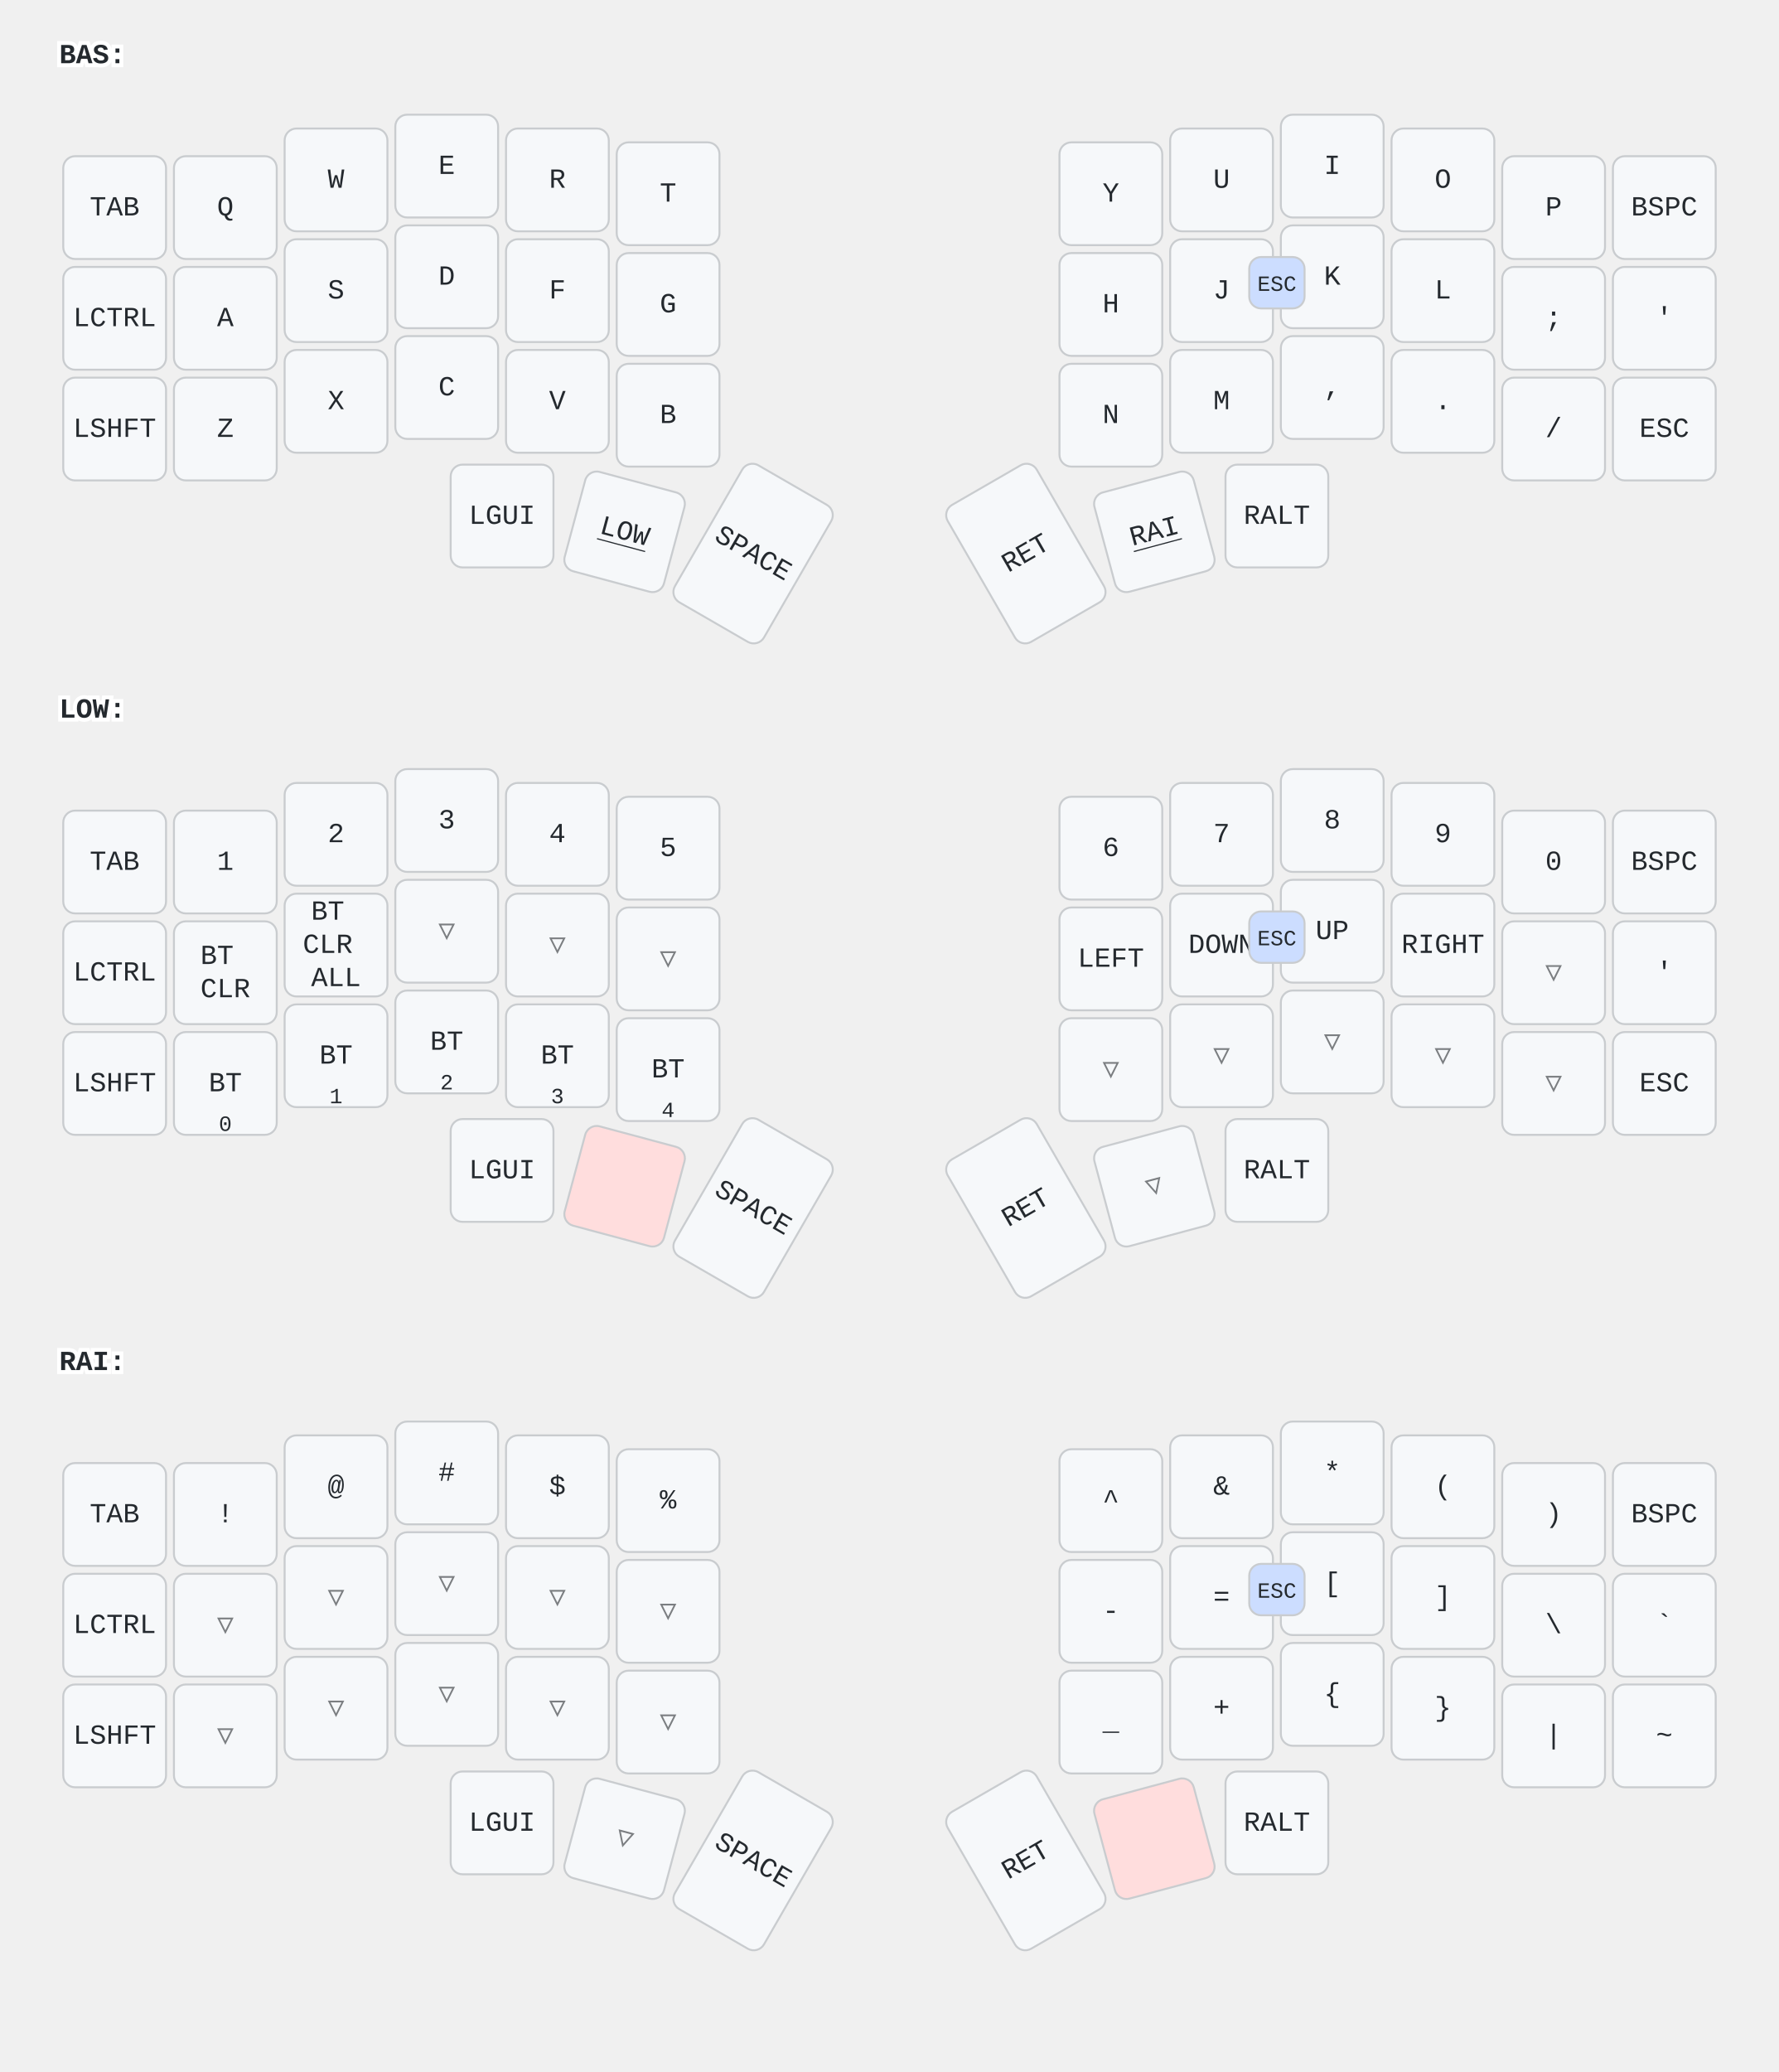
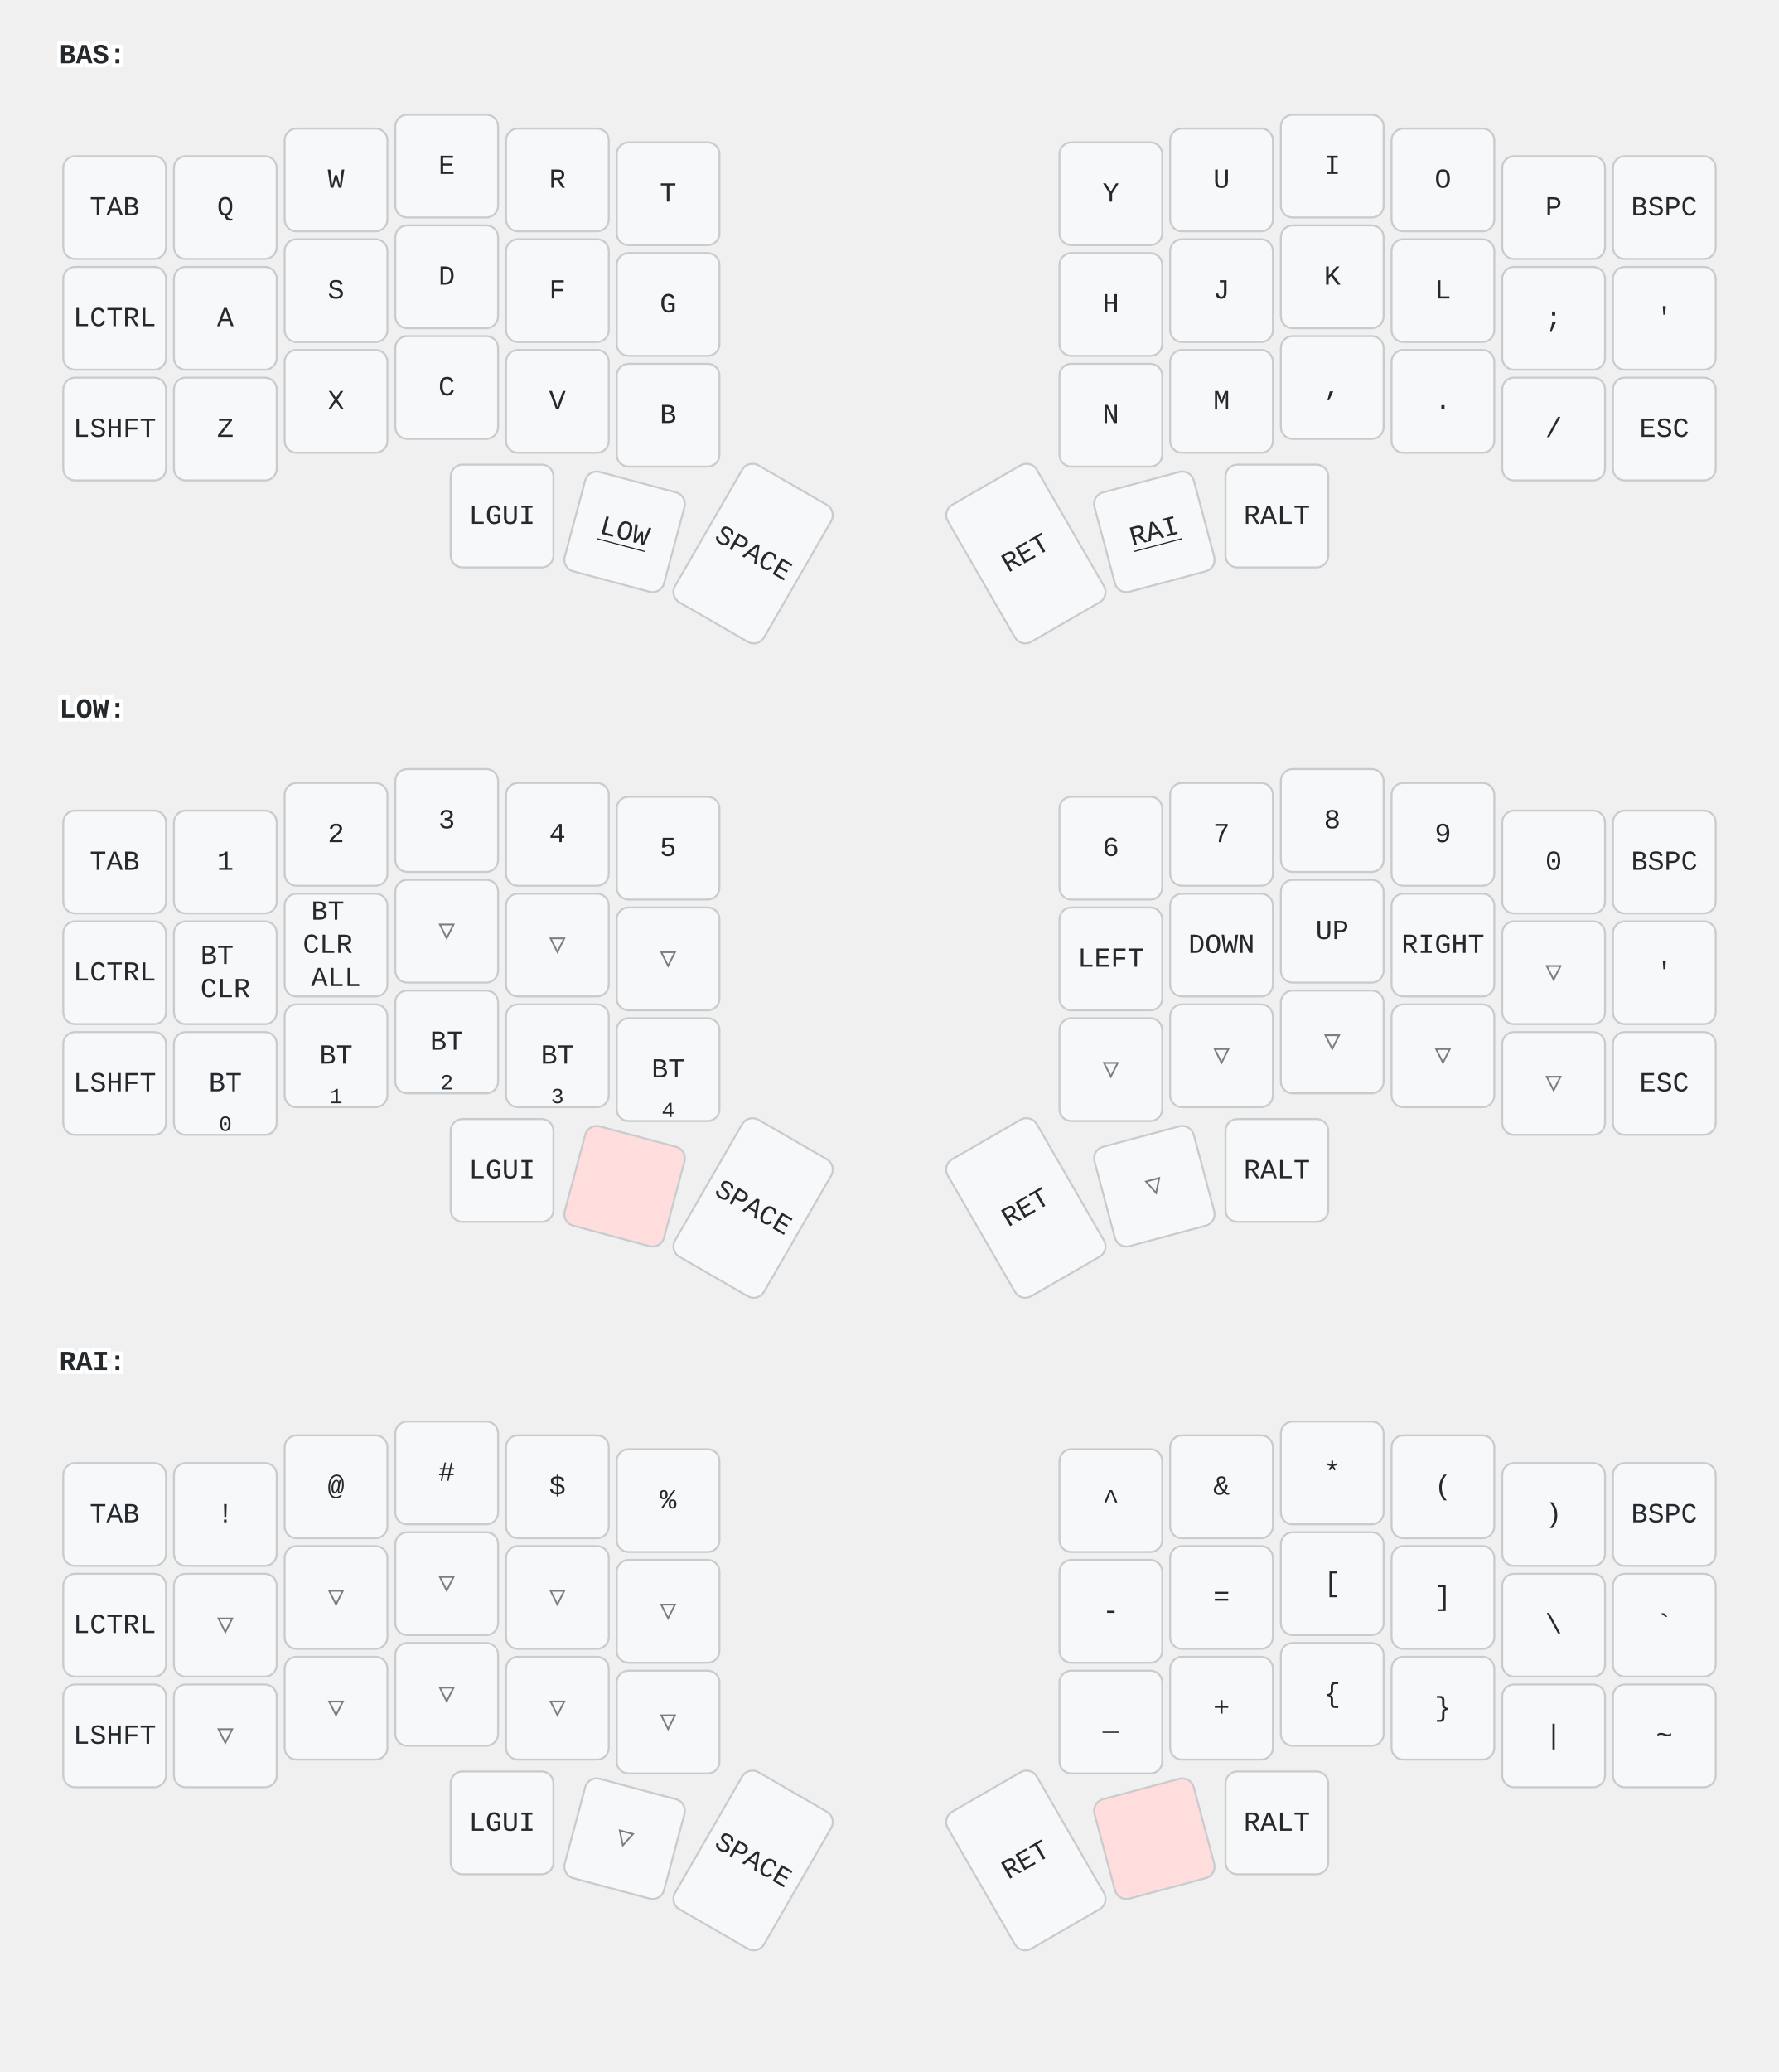
<svg xmlns="http://www.w3.org/2000/svg" width="900" height="1048" viewBox="0 0 900 1048" class="keymap">
  <style>/* inherit to force styles through use tags */
svg path {
    fill: inherit;
}

/* font and background color specifications */
svg.keymap {
    font-family: SFMono-Regular,Consolas,Liberation Mono,Menlo,monospace;
    font-size: 14px;
    font-kerning: normal;
    text-rendering: optimizeLegibility;
    fill: #24292e;
}

/* default key styling */
rect.key {
    fill: #f6f8fa;
}

rect.key, rect.combo {
    stroke: #c9cccf;
    stroke-width: 1;
}

/* default key side styling, only used is draw_key_sides is set */
rect.side {
    filter: brightness(90%);
}

/* color accent for combo boxes */
rect.combo, rect.combo-separate {
    fill: #cdf;
}

/* color accent for held keys */
rect.held, rect.combo.held {
    fill: #fdd;
}

/* color accent for ghost (optional) keys */
rect.ghost, rect.combo.ghost {
    stroke-dasharray: 4, 4;
    stroke-width: 2;
}

text {
    text-anchor: middle;
    dominant-baseline: middle;
}

/* styling for layer labels */
text.label {
    font-weight: bold;
    text-anchor: start;
    stroke: white;
    stroke-width: 4;
    paint-order: stroke;
}

/* styling for optional footer */
text.footer {
    text-anchor: end;
    dominant-baseline: auto;
    stroke: white;
    stroke-width: 4;
    paint-order: stroke;
}

/* styling for combo tap, and key non-tap label text */
text.combo, text.hold, text.shifted, text.left, text.right {
    font-size: 11px;
}

text.hold {
    text-anchor: middle;
    dominant-baseline: auto;
}

text.shifted {
    text-anchor: middle;
    dominant-baseline: hanging;
}

text.left {
    text-anchor: start;
}

text.right {
    text-anchor: end;
}

text.layer-activator {
    text-decoration: underline;
}

/* styling for hold/shifted label text in combo box */
text.combo.hold, text.combo.shifted, text.combo.left, text.combo.right {
    font-size: 8px;
}

/* lighter symbol for transparent keys */
text.trans {
    fill: #7b7e81;
}

/* styling for combo dendrons */
path.combo {
    stroke-width: 1;
    stroke: gray;
    fill: none;
}

/* Start Tabler Icons Cleanup */
/* cannot use height/width with glyphs */
.icon-tabler &gt; path {
    fill: inherit;
    stroke: inherit;
    stroke-width: 2;
}
/* hide tabler's default box */
.icon-tabler &gt; path[stroke="none"][fill="none"] {
    visibility: hidden;
}
/* End Tabler Icons Cleanup */
</style>
  <g transform="translate(30, 0)" class="layer-BAS">
    <text x="0" y="28" class="label" id="BAS">BAS:</text>
    <g transform="translate(0, 56)">
      <g transform="translate(28, 49)" class="key keypos-0">
        <rect rx="6" ry="6" x="-26" y="-26" width="52" height="52" class="key" />
        <text x="0" y="0" class="key tap">TAB</text>
      </g>
      <g transform="translate(84, 49)" class="key keypos-1">
        <rect rx="6" ry="6" x="-26" y="-26" width="52" height="52" class="key" />
        <text x="0" y="0" class="key tap">Q</text>
      </g>
      <g transform="translate(140, 35)" class="key keypos-2">
        <rect rx="6" ry="6" x="-26" y="-26" width="52" height="52" class="key" />
        <text x="0" y="0" class="key tap">W</text>
      </g>
      <g transform="translate(196, 28)" class="key keypos-3">
        <rect rx="6" ry="6" x="-26" y="-26" width="52" height="52" class="key" />
        <text x="0" y="0" class="key tap">E</text>
      </g>
      <g transform="translate(252, 35)" class="key keypos-4">
        <rect rx="6" ry="6" x="-26" y="-26" width="52" height="52" class="key" />
        <text x="0" y="0" class="key tap">R</text>
      </g>
      <g transform="translate(308, 42)" class="key keypos-5">
        <rect rx="6" ry="6" x="-26" y="-26" width="52" height="52" class="key" />
        <text x="0" y="0" class="key tap">T</text>
      </g>
      <g transform="translate(532, 42)" class="key keypos-6">
        <rect rx="6" ry="6" x="-26" y="-26" width="52" height="52" class="key" />
        <text x="0" y="0" class="key tap">Y</text>
      </g>
      <g transform="translate(588, 35)" class="key keypos-7">
        <rect rx="6" ry="6" x="-26" y="-26" width="52" height="52" class="key" />
        <text x="0" y="0" class="key tap">U</text>
      </g>
      <g transform="translate(644, 28)" class="key keypos-8">
        <rect rx="6" ry="6" x="-26" y="-26" width="52" height="52" class="key" />
        <text x="0" y="0" class="key tap">I</text>
      </g>
      <g transform="translate(700, 35)" class="key keypos-9">
        <rect rx="6" ry="6" x="-26" y="-26" width="52" height="52" class="key" />
        <text x="0" y="0" class="key tap">O</text>
      </g>
      <g transform="translate(756, 49)" class="key keypos-10">
        <rect rx="6" ry="6" x="-26" y="-26" width="52" height="52" class="key" />
        <text x="0" y="0" class="key tap">P</text>
      </g>
      <g transform="translate(812, 49)" class="key keypos-11">
        <rect rx="6" ry="6" x="-26" y="-26" width="52" height="52" class="key" />
        <text x="0" y="0" class="key tap">BSPC</text>
      </g>
      <g transform="translate(28, 105)" class="key keypos-12">
        <rect rx="6" ry="6" x="-26" y="-26" width="52" height="52" class="key" />
        <text x="0" y="0" class="key tap">LCTRL</text>
      </g>
      <g transform="translate(84, 105)" class="key keypos-13">
        <rect rx="6" ry="6" x="-26" y="-26" width="52" height="52" class="key" />
        <text x="0" y="0" class="key tap">A</text>
      </g>
      <g transform="translate(140, 91)" class="key keypos-14">
        <rect rx="6" ry="6" x="-26" y="-26" width="52" height="52" class="key" />
        <text x="0" y="0" class="key tap">S</text>
      </g>
      <g transform="translate(196, 84)" class="key keypos-15">
        <rect rx="6" ry="6" x="-26" y="-26" width="52" height="52" class="key" />
        <text x="0" y="0" class="key tap">D</text>
      </g>
      <g transform="translate(252, 91)" class="key keypos-16">
        <rect rx="6" ry="6" x="-26" y="-26" width="52" height="52" class="key" />
        <text x="0" y="0" class="key tap">F</text>
      </g>
      <g transform="translate(308, 98)" class="key keypos-17">
        <rect rx="6" ry="6" x="-26" y="-26" width="52" height="52" class="key" />
        <text x="0" y="0" class="key tap">G</text>
      </g>
      <g transform="translate(532, 98)" class="key keypos-18">
        <rect rx="6" ry="6" x="-26" y="-26" width="52" height="52" class="key" />
        <text x="0" y="0" class="key tap">H</text>
      </g>
      <g transform="translate(588, 91)" class="key keypos-19">
        <rect rx="6" ry="6" x="-26" y="-26" width="52" height="52" class="key" />
        <text x="0" y="0" class="key tap">J</text>
      </g>
      <g transform="translate(644, 84)" class="key keypos-20">
        <rect rx="6" ry="6" x="-26" y="-26" width="52" height="52" class="key" />
        <text x="0" y="0" class="key tap">K</text>
      </g>
      <g transform="translate(700, 91)" class="key keypos-21">
        <rect rx="6" ry="6" x="-26" y="-26" width="52" height="52" class="key" />
        <text x="0" y="0" class="key tap">L</text>
      </g>
      <g transform="translate(756, 105)" class="key keypos-22">
        <rect rx="6" ry="6" x="-26" y="-26" width="52" height="52" class="key" />
        <text x="0" y="0" class="key tap">;</text>
      </g>
      <g transform="translate(812, 105)" class="key keypos-23">
        <rect rx="6" ry="6" x="-26" y="-26" width="52" height="52" class="key" />
        <text x="0" y="0" class="key tap">'</text>
      </g>
      <g transform="translate(28, 161)" class="key keypos-24">
        <rect rx="6" ry="6" x="-26" y="-26" width="52" height="52" class="key" />
        <text x="0" y="0" class="key tap">LSHFT</text>
      </g>
      <g transform="translate(84, 161)" class="key keypos-25">
        <rect rx="6" ry="6" x="-26" y="-26" width="52" height="52" class="key" />
        <text x="0" y="0" class="key tap">Z</text>
      </g>
      <g transform="translate(140, 147)" class="key keypos-26">
        <rect rx="6" ry="6" x="-26" y="-26" width="52" height="52" class="key" />
        <text x="0" y="0" class="key tap">X</text>
      </g>
      <g transform="translate(196, 140)" class="key keypos-27">
        <rect rx="6" ry="6" x="-26" y="-26" width="52" height="52" class="key" />
        <text x="0" y="0" class="key tap">C</text>
      </g>
      <g transform="translate(252, 147)" class="key keypos-28">
        <rect rx="6" ry="6" x="-26" y="-26" width="52" height="52" class="key" />
        <text x="0" y="0" class="key tap">V</text>
      </g>
      <g transform="translate(308, 154)" class="key keypos-29">
        <rect rx="6" ry="6" x="-26" y="-26" width="52" height="52" class="key" />
        <text x="0" y="0" class="key tap">B</text>
      </g>
      <g transform="translate(532, 154)" class="key keypos-30">
        <rect rx="6" ry="6" x="-26" y="-26" width="52" height="52" class="key" />
        <text x="0" y="0" class="key tap">N</text>
      </g>
      <g transform="translate(588, 147)" class="key keypos-31">
        <rect rx="6" ry="6" x="-26" y="-26" width="52" height="52" class="key" />
        <text x="0" y="0" class="key tap">M</text>
      </g>
      <g transform="translate(644, 140)" class="key keypos-32">
        <rect rx="6" ry="6" x="-26" y="-26" width="52" height="52" class="key" />
        <text x="0" y="0" class="key tap">,</text>
      </g>
      <g transform="translate(700, 147)" class="key keypos-33">
        <rect rx="6" ry="6" x="-26" y="-26" width="52" height="52" class="key" />
        <text x="0" y="0" class="key tap">.</text>
      </g>
      <g transform="translate(756, 161)" class="key keypos-34">
        <rect rx="6" ry="6" x="-26" y="-26" width="52" height="52" class="key" />
        <text x="0" y="0" class="key tap">/</text>
      </g>
      <g transform="translate(812, 161)" class="key keypos-35">
        <rect rx="6" ry="6" x="-26" y="-26" width="52" height="52" class="key" />
        <text x="0" y="0" class="key tap">ESC</text>
      </g>
      <g transform="translate(224, 205)" class="key keypos-36">
        <rect rx="6" ry="6" x="-26" y="-26" width="52" height="52" class="key" />
        <text x="0" y="0" class="key tap">LGUI</text>
      </g>
      <g transform="translate(286, 213) rotate(15.0)" class="key keypos-37">
        <rect rx="6" ry="6" x="-26" y="-26" width="52" height="52" class="key" />
        <a href="#LOW">
          <text x="0" y="0" class="key tap layer-activator">LOW</text>
        </a>
      </g>
      <g transform="translate(351, 224) rotate(30.0)" class="key keypos-38">
        <rect rx="6" ry="6" x="-26" y="-40" width="52" height="80" class="key" />
        <text x="0" y="0" class="key tap">SPACE</text>
      </g>
      <g transform="translate(489, 224) rotate(-30.0)" class="key keypos-39">
        <rect rx="6" ry="6" x="-26" y="-40" width="52" height="80" class="key" />
        <text x="0" y="0" class="key tap">RET</text>
      </g>
      <g transform="translate(554, 213) rotate(-15.0)" class="key keypos-40">
        <rect rx="6" ry="6" x="-26" y="-26" width="52" height="52" class="key" />
        <a href="#RAI">
          <text x="0" y="0" class="key tap layer-activator">RAI</text>
        </a>
      </g>
      <g transform="translate(616, 205)" class="key keypos-41">
        <rect rx="6" ry="6" x="-26" y="-26" width="52" height="52" class="key" />
        <text x="0" y="0" class="key tap">RALT</text>
      </g>
-       <g class="combo combopos-0">
-         <rect rx="6" ry="6" x="602" y="74" width="28" height="26" class="combo" />
-         <text x="616" y="88" class="combo tap">ESC</text>
-       </g>
    </g>
  </g>
  <g transform="translate(30, 331)" class="layer-LOW">
    <text x="0" y="28" class="label" id="LOW">LOW:</text>
    <g transform="translate(0, 56)">
      <g transform="translate(28, 49)" class="key keypos-0">
        <rect rx="6" ry="6" x="-26" y="-26" width="52" height="52" class="key" />
        <text x="0" y="0" class="key tap">TAB</text>
      </g>
      <g transform="translate(84, 49)" class="key keypos-1">
        <rect rx="6" ry="6" x="-26" y="-26" width="52" height="52" class="key" />
        <text x="0" y="0" class="key tap">1</text>
      </g>
      <g transform="translate(140, 35)" class="key keypos-2">
        <rect rx="6" ry="6" x="-26" y="-26" width="52" height="52" class="key" />
        <text x="0" y="0" class="key tap">2</text>
      </g>
      <g transform="translate(196, 28)" class="key keypos-3">
        <rect rx="6" ry="6" x="-26" y="-26" width="52" height="52" class="key" />
        <text x="0" y="0" class="key tap">3</text>
      </g>
      <g transform="translate(252, 35)" class="key keypos-4">
        <rect rx="6" ry="6" x="-26" y="-26" width="52" height="52" class="key" />
        <text x="0" y="0" class="key tap">4</text>
      </g>
      <g transform="translate(308, 42)" class="key keypos-5">
        <rect rx="6" ry="6" x="-26" y="-26" width="52" height="52" class="key" />
        <text x="0" y="0" class="key tap">5</text>
      </g>
      <g transform="translate(532, 42)" class="key keypos-6">
        <rect rx="6" ry="6" x="-26" y="-26" width="52" height="52" class="key" />
        <text x="0" y="0" class="key tap">6</text>
      </g>
      <g transform="translate(588, 35)" class="key keypos-7">
        <rect rx="6" ry="6" x="-26" y="-26" width="52" height="52" class="key" />
        <text x="0" y="0" class="key tap">7</text>
      </g>
      <g transform="translate(644, 28)" class="key keypos-8">
        <rect rx="6" ry="6" x="-26" y="-26" width="52" height="52" class="key" />
        <text x="0" y="0" class="key tap">8</text>
      </g>
      <g transform="translate(700, 35)" class="key keypos-9">
        <rect rx="6" ry="6" x="-26" y="-26" width="52" height="52" class="key" />
        <text x="0" y="0" class="key tap">9</text>
      </g>
      <g transform="translate(756, 49)" class="key keypos-10">
        <rect rx="6" ry="6" x="-26" y="-26" width="52" height="52" class="key" />
        <text x="0" y="0" class="key tap">0</text>
      </g>
      <g transform="translate(812, 49)" class="key keypos-11">
        <rect rx="6" ry="6" x="-26" y="-26" width="52" height="52" class="key" />
        <text x="0" y="0" class="key tap">BSPC</text>
      </g>
      <g transform="translate(28, 105)" class="key keypos-12">
        <rect rx="6" ry="6" x="-26" y="-26" width="52" height="52" class="key" />
        <text x="0" y="0" class="key tap">LCTRL</text>
      </g>
      <g transform="translate(84, 105)" class="key keypos-13">
        <rect rx="6" ry="6" x="-26" y="-26" width="52" height="52" class="key" />
        <text x="0" y="0" class="key tap">
          <tspan x="0" dy="-0.6em">BT</tspan>
          <tspan x="0" dy="1.2em">CLR</tspan>
        </text>
      </g>
      <g transform="translate(140, 91)" class="key keypos-14">
        <rect rx="6" ry="6" x="-26" y="-26" width="52" height="52" class="key" />
        <text x="0" y="0" class="key tap">
          <tspan x="0" dy="-1.2em">BT</tspan>
          <tspan x="0" dy="1.2em">CLR</tspan>
          <tspan x="0" dy="1.2em">ALL</tspan>
        </text>
      </g>
      <g transform="translate(196, 84)" class="key trans keypos-15">
        <rect rx="6" ry="6" x="-26" y="-26" width="52" height="52" class="key trans" />
        <text x="0" y="0" class="key trans tap">▽</text>
      </g>
      <g transform="translate(252, 91)" class="key trans keypos-16">
        <rect rx="6" ry="6" x="-26" y="-26" width="52" height="52" class="key trans" />
        <text x="0" y="0" class="key trans tap">▽</text>
      </g>
      <g transform="translate(308, 98)" class="key trans keypos-17">
        <rect rx="6" ry="6" x="-26" y="-26" width="52" height="52" class="key trans" />
        <text x="0" y="0" class="key trans tap">▽</text>
      </g>
      <g transform="translate(532, 98)" class="key keypos-18">
        <rect rx="6" ry="6" x="-26" y="-26" width="52" height="52" class="key" />
        <text x="0" y="0" class="key tap">LEFT</text>
      </g>
      <g transform="translate(588, 91)" class="key keypos-19">
        <rect rx="6" ry="6" x="-26" y="-26" width="52" height="52" class="key" />
        <text x="0" y="0" class="key tap">DOWN</text>
      </g>
      <g transform="translate(644, 84)" class="key keypos-20">
        <rect rx="6" ry="6" x="-26" y="-26" width="52" height="52" class="key" />
        <text x="0" y="0" class="key tap">UP</text>
      </g>
      <g transform="translate(700, 91)" class="key keypos-21">
        <rect rx="6" ry="6" x="-26" y="-26" width="52" height="52" class="key" />
        <text x="0" y="0" class="key tap">RIGHT</text>
      </g>
      <g transform="translate(756, 105)" class="key trans keypos-22">
        <rect rx="6" ry="6" x="-26" y="-26" width="52" height="52" class="key trans" />
        <text x="0" y="0" class="key trans tap">▽</text>
      </g>
      <g transform="translate(812, 105)" class="key keypos-23">
        <rect rx="6" ry="6" x="-26" y="-26" width="52" height="52" class="key" />
        <text x="0" y="0" class="key tap">'</text>
      </g>
      <g transform="translate(28, 161)" class="key keypos-24">
        <rect rx="6" ry="6" x="-26" y="-26" width="52" height="52" class="key" />
        <text x="0" y="0" class="key tap">LSHFT</text>
      </g>
      <g transform="translate(84, 161)" class="key keypos-25">
        <rect rx="6" ry="6" x="-26" y="-26" width="52" height="52" class="key" />
        <text x="0" y="0" class="key tap">BT</text>
        <text x="0" y="24" class="key hold">0</text>
      </g>
      <g transform="translate(140, 147)" class="key keypos-26">
        <rect rx="6" ry="6" x="-26" y="-26" width="52" height="52" class="key" />
        <text x="0" y="0" class="key tap">BT</text>
        <text x="0" y="24" class="key hold">1</text>
      </g>
      <g transform="translate(196, 140)" class="key keypos-27">
        <rect rx="6" ry="6" x="-26" y="-26" width="52" height="52" class="key" />
        <text x="0" y="0" class="key tap">BT</text>
        <text x="0" y="24" class="key hold">2</text>
      </g>
      <g transform="translate(252, 147)" class="key keypos-28">
        <rect rx="6" ry="6" x="-26" y="-26" width="52" height="52" class="key" />
        <text x="0" y="0" class="key tap">BT</text>
        <text x="0" y="24" class="key hold">3</text>
      </g>
      <g transform="translate(308, 154)" class="key keypos-29">
        <rect rx="6" ry="6" x="-26" y="-26" width="52" height="52" class="key" />
        <text x="0" y="0" class="key tap">BT</text>
        <text x="0" y="24" class="key hold">4</text>
      </g>
      <g transform="translate(532, 154)" class="key trans keypos-30">
        <rect rx="6" ry="6" x="-26" y="-26" width="52" height="52" class="key trans" />
        <text x="0" y="0" class="key trans tap">▽</text>
      </g>
      <g transform="translate(588, 147)" class="key trans keypos-31">
        <rect rx="6" ry="6" x="-26" y="-26" width="52" height="52" class="key trans" />
        <text x="0" y="0" class="key trans tap">▽</text>
      </g>
      <g transform="translate(644, 140)" class="key trans keypos-32">
        <rect rx="6" ry="6" x="-26" y="-26" width="52" height="52" class="key trans" />
        <text x="0" y="0" class="key trans tap">▽</text>
      </g>
      <g transform="translate(700, 147)" class="key trans keypos-33">
        <rect rx="6" ry="6" x="-26" y="-26" width="52" height="52" class="key trans" />
        <text x="0" y="0" class="key trans tap">▽</text>
      </g>
      <g transform="translate(756, 161)" class="key trans keypos-34">
        <rect rx="6" ry="6" x="-26" y="-26" width="52" height="52" class="key trans" />
        <text x="0" y="0" class="key trans tap">▽</text>
      </g>
      <g transform="translate(812, 161)" class="key keypos-35">
        <rect rx="6" ry="6" x="-26" y="-26" width="52" height="52" class="key" />
        <text x="0" y="0" class="key tap">ESC</text>
      </g>
      <g transform="translate(224, 205)" class="key keypos-36">
        <rect rx="6" ry="6" x="-26" y="-26" width="52" height="52" class="key" />
        <text x="0" y="0" class="key tap">LGUI</text>
      </g>
      <g transform="translate(286, 213) rotate(15.0)" class="key held keypos-37">
        <rect rx="6" ry="6" x="-26" y="-26" width="52" height="52" class="key held" />
      </g>
      <g transform="translate(351, 224) rotate(30.0)" class="key keypos-38">
        <rect rx="6" ry="6" x="-26" y="-40" width="52" height="80" class="key" />
        <text x="0" y="0" class="key tap">SPACE</text>
      </g>
      <g transform="translate(489, 224) rotate(-30.0)" class="key keypos-39">
        <rect rx="6" ry="6" x="-26" y="-40" width="52" height="80" class="key" />
        <text x="0" y="0" class="key tap">RET</text>
      </g>
      <g transform="translate(554, 213) rotate(-15.0)" class="key trans keypos-40">
        <rect rx="6" ry="6" x="-26" y="-26" width="52" height="52" class="key trans" />
        <text x="0" y="0" class="key trans tap">▽</text>
      </g>
      <g transform="translate(616, 205)" class="key keypos-41">
        <rect rx="6" ry="6" x="-26" y="-26" width="52" height="52" class="key" />
        <text x="0" y="0" class="key tap">RALT</text>
      </g>
-       <g class="combo combopos-0">
-         <rect rx="6" ry="6" x="602" y="74" width="28" height="26" class="combo" />
-         <text x="616" y="88" class="combo tap">ESC</text>
-       </g>
    </g>
  </g>
  <g transform="translate(30, 661)" class="layer-RAI">
    <text x="0" y="28" class="label" id="RAI">RAI:</text>
    <g transform="translate(0, 56)">
      <g transform="translate(28, 49)" class="key keypos-0">
        <rect rx="6" ry="6" x="-26" y="-26" width="52" height="52" class="key" />
        <text x="0" y="0" class="key tap">TAB</text>
      </g>
      <g transform="translate(84, 49)" class="key keypos-1">
        <rect rx="6" ry="6" x="-26" y="-26" width="52" height="52" class="key" />
        <text x="0" y="0" class="key tap">!</text>
      </g>
      <g transform="translate(140, 35)" class="key keypos-2">
        <rect rx="6" ry="6" x="-26" y="-26" width="52" height="52" class="key" />
        <text x="0" y="0" class="key tap">@</text>
      </g>
      <g transform="translate(196, 28)" class="key keypos-3">
        <rect rx="6" ry="6" x="-26" y="-26" width="52" height="52" class="key" />
        <text x="0" y="0" class="key tap">#</text>
      </g>
      <g transform="translate(252, 35)" class="key keypos-4">
        <rect rx="6" ry="6" x="-26" y="-26" width="52" height="52" class="key" />
        <text x="0" y="0" class="key tap">$</text>
      </g>
      <g transform="translate(308, 42)" class="key keypos-5">
        <rect rx="6" ry="6" x="-26" y="-26" width="52" height="52" class="key" />
        <text x="0" y="0" class="key tap">%</text>
      </g>
      <g transform="translate(532, 42)" class="key keypos-6">
        <rect rx="6" ry="6" x="-26" y="-26" width="52" height="52" class="key" />
        <text x="0" y="0" class="key tap">^</text>
      </g>
      <g transform="translate(588, 35)" class="key keypos-7">
        <rect rx="6" ry="6" x="-26" y="-26" width="52" height="52" class="key" />
        <text x="0" y="0" class="key tap">&amp;</text>
      </g>
      <g transform="translate(644, 28)" class="key keypos-8">
        <rect rx="6" ry="6" x="-26" y="-26" width="52" height="52" class="key" />
        <text x="0" y="0" class="key tap">*</text>
      </g>
      <g transform="translate(700, 35)" class="key keypos-9">
        <rect rx="6" ry="6" x="-26" y="-26" width="52" height="52" class="key" />
        <text x="0" y="0" class="key tap">(</text>
      </g>
      <g transform="translate(756, 49)" class="key keypos-10">
        <rect rx="6" ry="6" x="-26" y="-26" width="52" height="52" class="key" />
        <text x="0" y="0" class="key tap">)</text>
      </g>
      <g transform="translate(812, 49)" class="key keypos-11">
        <rect rx="6" ry="6" x="-26" y="-26" width="52" height="52" class="key" />
        <text x="0" y="0" class="key tap">BSPC</text>
      </g>
      <g transform="translate(28, 105)" class="key keypos-12">
        <rect rx="6" ry="6" x="-26" y="-26" width="52" height="52" class="key" />
        <text x="0" y="0" class="key tap">LCTRL</text>
      </g>
      <g transform="translate(84, 105)" class="key trans keypos-13">
        <rect rx="6" ry="6" x="-26" y="-26" width="52" height="52" class="key trans" />
        <text x="0" y="0" class="key trans tap">▽</text>
      </g>
      <g transform="translate(140, 91)" class="key trans keypos-14">
        <rect rx="6" ry="6" x="-26" y="-26" width="52" height="52" class="key trans" />
        <text x="0" y="0" class="key trans tap">▽</text>
      </g>
      <g transform="translate(196, 84)" class="key trans keypos-15">
        <rect rx="6" ry="6" x="-26" y="-26" width="52" height="52" class="key trans" />
        <text x="0" y="0" class="key trans tap">▽</text>
      </g>
      <g transform="translate(252, 91)" class="key trans keypos-16">
        <rect rx="6" ry="6" x="-26" y="-26" width="52" height="52" class="key trans" />
        <text x="0" y="0" class="key trans tap">▽</text>
      </g>
      <g transform="translate(308, 98)" class="key trans keypos-17">
        <rect rx="6" ry="6" x="-26" y="-26" width="52" height="52" class="key trans" />
        <text x="0" y="0" class="key trans tap">▽</text>
      </g>
      <g transform="translate(532, 98)" class="key keypos-18">
        <rect rx="6" ry="6" x="-26" y="-26" width="52" height="52" class="key" />
        <text x="0" y="0" class="key tap">-</text>
      </g>
      <g transform="translate(588, 91)" class="key keypos-19">
        <rect rx="6" ry="6" x="-26" y="-26" width="52" height="52" class="key" />
        <text x="0" y="0" class="key tap">=</text>
      </g>
      <g transform="translate(644, 84)" class="key keypos-20">
        <rect rx="6" ry="6" x="-26" y="-26" width="52" height="52" class="key" />
        <text x="0" y="0" class="key tap">[</text>
      </g>
      <g transform="translate(700, 91)" class="key keypos-21">
        <rect rx="6" ry="6" x="-26" y="-26" width="52" height="52" class="key" />
        <text x="0" y="0" class="key tap">]</text>
      </g>
      <g transform="translate(756, 105)" class="key keypos-22">
        <rect rx="6" ry="6" x="-26" y="-26" width="52" height="52" class="key" />
        <text x="0" y="0" class="key tap">\</text>
      </g>
      <g transform="translate(812, 105)" class="key keypos-23">
        <rect rx="6" ry="6" x="-26" y="-26" width="52" height="52" class="key" />
        <text x="0" y="0" class="key tap">`</text>
      </g>
      <g transform="translate(28, 161)" class="key keypos-24">
        <rect rx="6" ry="6" x="-26" y="-26" width="52" height="52" class="key" />
        <text x="0" y="0" class="key tap">LSHFT</text>
      </g>
      <g transform="translate(84, 161)" class="key trans keypos-25">
        <rect rx="6" ry="6" x="-26" y="-26" width="52" height="52" class="key trans" />
        <text x="0" y="0" class="key trans tap">▽</text>
      </g>
      <g transform="translate(140, 147)" class="key trans keypos-26">
        <rect rx="6" ry="6" x="-26" y="-26" width="52" height="52" class="key trans" />
        <text x="0" y="0" class="key trans tap">▽</text>
      </g>
      <g transform="translate(196, 140)" class="key trans keypos-27">
        <rect rx="6" ry="6" x="-26" y="-26" width="52" height="52" class="key trans" />
        <text x="0" y="0" class="key trans tap">▽</text>
      </g>
      <g transform="translate(252, 147)" class="key trans keypos-28">
        <rect rx="6" ry="6" x="-26" y="-26" width="52" height="52" class="key trans" />
        <text x="0" y="0" class="key trans tap">▽</text>
      </g>
      <g transform="translate(308, 154)" class="key trans keypos-29">
        <rect rx="6" ry="6" x="-26" y="-26" width="52" height="52" class="key trans" />
        <text x="0" y="0" class="key trans tap">▽</text>
      </g>
      <g transform="translate(532, 154)" class="key keypos-30">
        <rect rx="6" ry="6" x="-26" y="-26" width="52" height="52" class="key" />
        <text x="0" y="0" class="key tap">_</text>
      </g>
      <g transform="translate(588, 147)" class="key keypos-31">
        <rect rx="6" ry="6" x="-26" y="-26" width="52" height="52" class="key" />
        <text x="0" y="0" class="key tap">+</text>
      </g>
      <g transform="translate(644, 140)" class="key keypos-32">
        <rect rx="6" ry="6" x="-26" y="-26" width="52" height="52" class="key" />
        <text x="0" y="0" class="key tap">{</text>
      </g>
      <g transform="translate(700, 147)" class="key keypos-33">
        <rect rx="6" ry="6" x="-26" y="-26" width="52" height="52" class="key" />
        <text x="0" y="0" class="key tap">}</text>
      </g>
      <g transform="translate(756, 161)" class="key keypos-34">
        <rect rx="6" ry="6" x="-26" y="-26" width="52" height="52" class="key" />
        <text x="0" y="0" class="key tap">|</text>
      </g>
      <g transform="translate(812, 161)" class="key keypos-35">
        <rect rx="6" ry="6" x="-26" y="-26" width="52" height="52" class="key" />
        <text x="0" y="0" class="key tap">~</text>
      </g>
      <g transform="translate(224, 205)" class="key keypos-36">
        <rect rx="6" ry="6" x="-26" y="-26" width="52" height="52" class="key" />
        <text x="0" y="0" class="key tap">LGUI</text>
      </g>
      <g transform="translate(286, 213) rotate(15.0)" class="key trans keypos-37">
        <rect rx="6" ry="6" x="-26" y="-26" width="52" height="52" class="key trans" />
        <text x="0" y="0" class="key trans tap">▽</text>
      </g>
      <g transform="translate(351, 224) rotate(30.0)" class="key keypos-38">
        <rect rx="6" ry="6" x="-26" y="-40" width="52" height="80" class="key" />
        <text x="0" y="0" class="key tap">SPACE</text>
      </g>
      <g transform="translate(489, 224) rotate(-30.0)" class="key keypos-39">
        <rect rx="6" ry="6" x="-26" y="-40" width="52" height="80" class="key" />
        <text x="0" y="0" class="key tap">RET</text>
      </g>
      <g transform="translate(554, 213) rotate(-15.0)" class="key held keypos-40">
        <rect rx="6" ry="6" x="-26" y="-26" width="52" height="52" class="key held" />
      </g>
      <g transform="translate(616, 205)" class="key keypos-41">
        <rect rx="6" ry="6" x="-26" y="-26" width="52" height="52" class="key" />
        <text x="0" y="0" class="key tap">RALT</text>
      </g>
-       <g class="combo combopos-0">
-         <rect rx="6" ry="6" x="602" y="74" width="28" height="26" class="combo" />
-         <text x="616" y="88" class="combo tap">ESC</text>
-       </g>
    </g>
  </g>
</svg>
